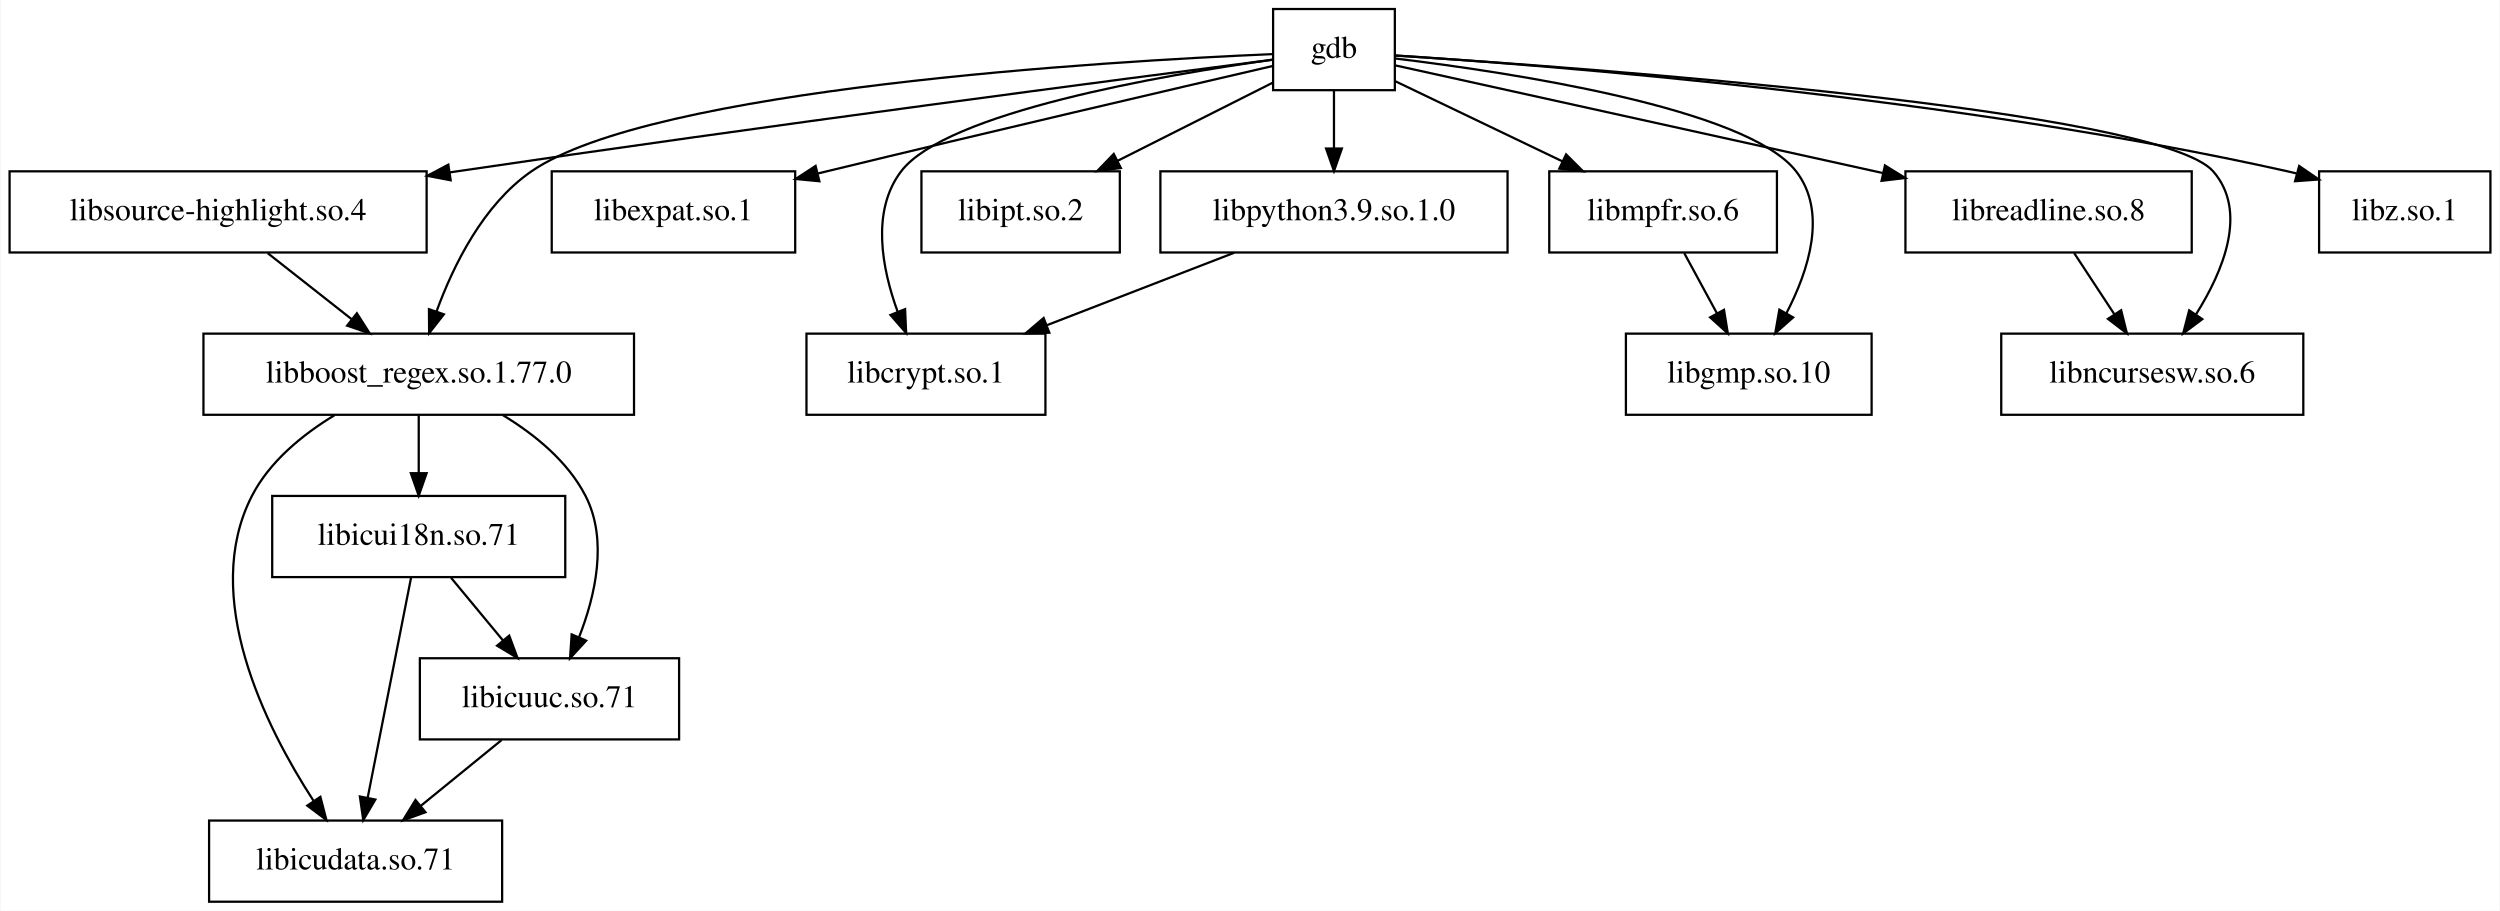
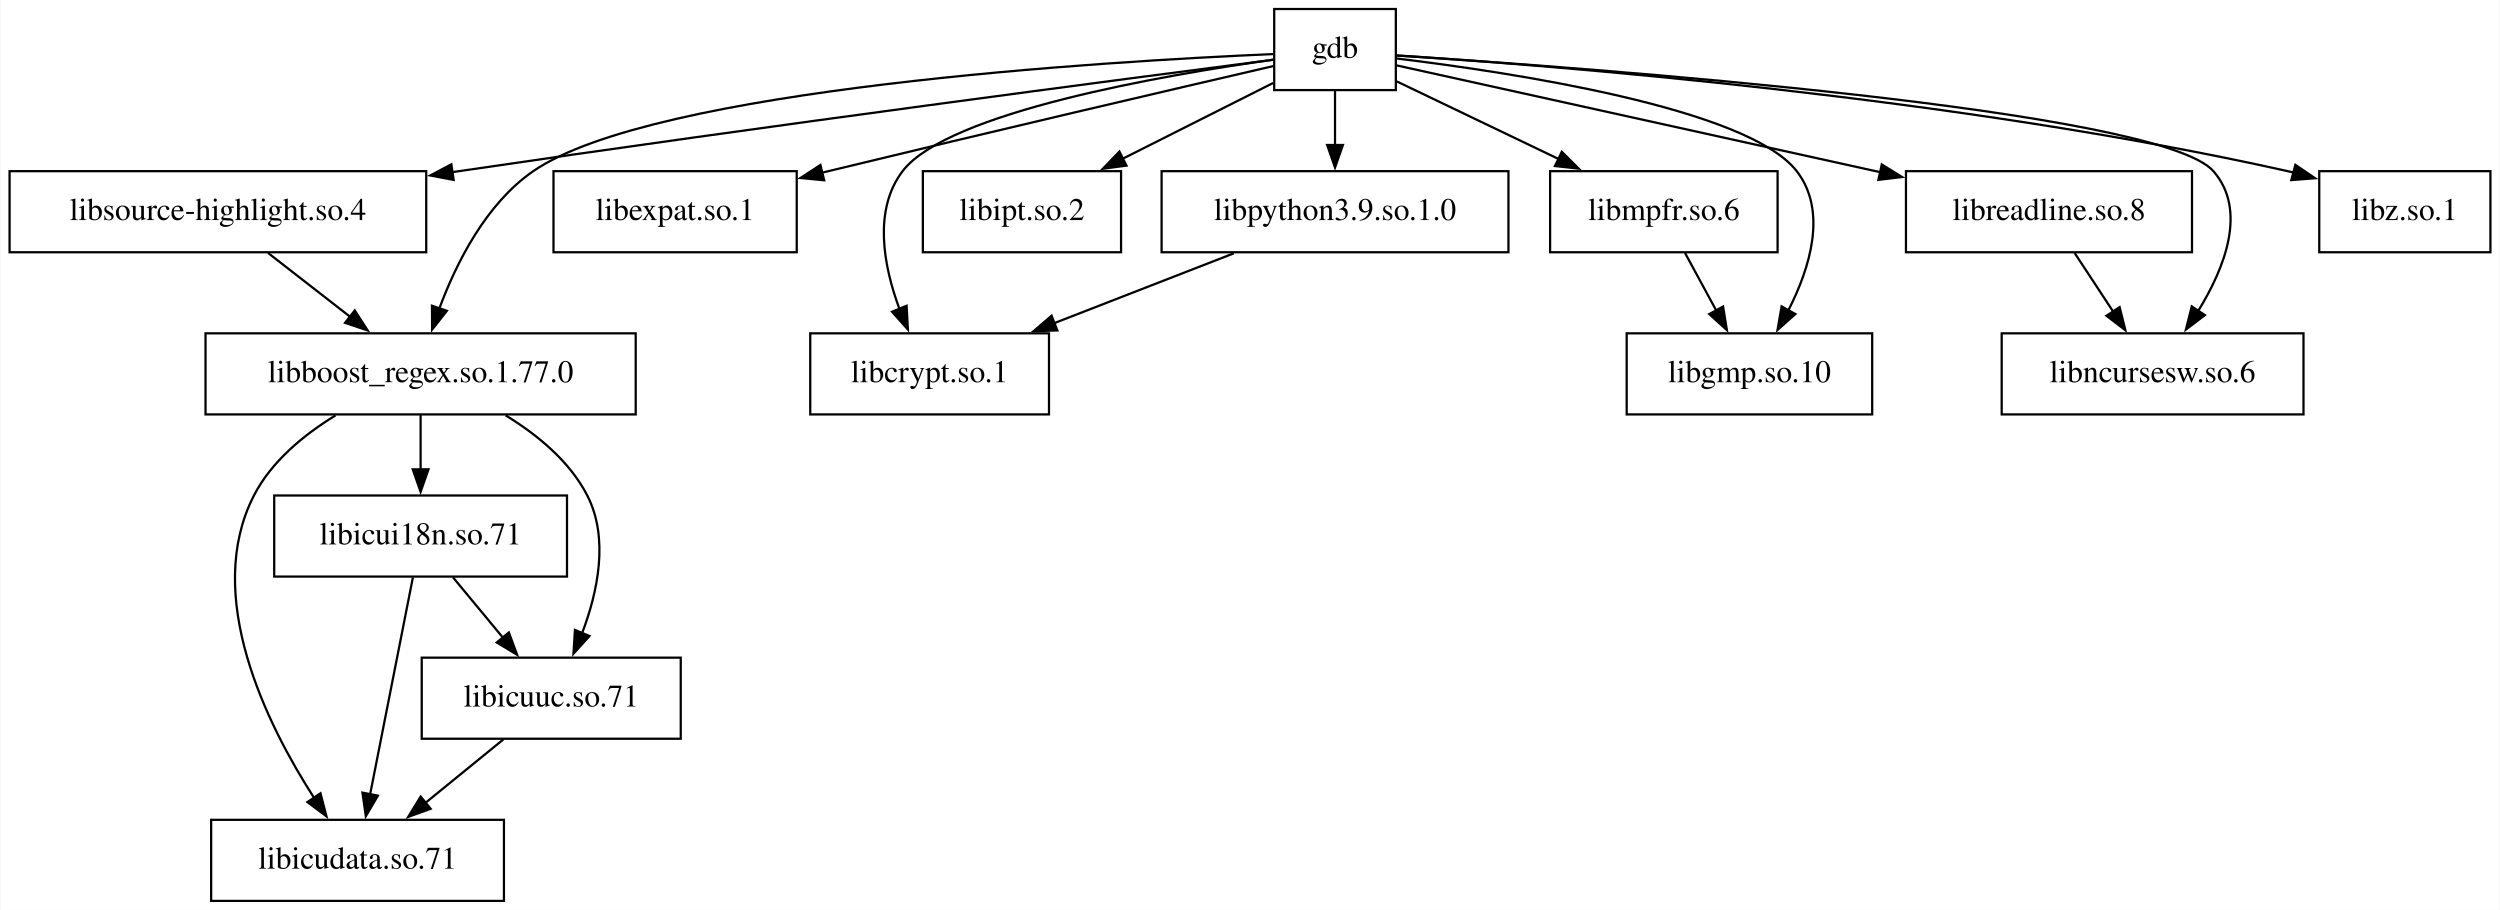
- <svg xmlns="http://www.w3.org/2000/svg" width="1109pt" height="404pt" viewBox="0.00 0.00 1108.50 404.00">
+ <svg xmlns="http://www.w3.org/2000/svg" width="1110pt" height="404pt" viewBox="0.00 0.00 1109.50 404.00">
  <g id="graph0" class="graph" transform="scale(1 1) rotate(0) translate(4 400)">
-     <polygon fill="white" stroke="none" points="-4,4 -4,-400 1104.5,-400 1104.5,4 -4,4" />
+     <polygon fill="white" stroke="none" points="-4,4 -4,-400 1105.5,-400 1105.5,4 -4,4" />
    <g id="node1" class="node">
-       <polygon fill="none" stroke="black" points="614.5,-396 560.5,-396 560.5,-360 614.5,-360 614.5,-396" />
-       <text text-anchor="middle" x="587.5" y="-374.3" font-family="Times,serif" font-size="14.00">gdb</text>
+       <polygon fill="none" stroke="black" points="615.5,-396 561.5,-396 561.5,-360 615.5,-360 615.5,-396" />
+       <text text-anchor="middle" x="588.5" y="-374.3" font-family="Times,serif" font-size="14.00">gdb</text>
    </g>
    <g id="node2" class="node">
-       <polygon fill="none" stroke="black" points="277,-252 86,-252 86,-216 277,-216 277,-252" />
-       <text text-anchor="middle" x="181.5" y="-230.3" font-family="Times,serif" font-size="14.00">libboost_regex.so.1.77.0</text>
+       <polygon fill="none" stroke="black" points="278,-252 87,-252 87,-216 278,-216 278,-252" />
+       <text text-anchor="middle" x="182.5" y="-230.3" font-family="Times,serif" font-size="14.00">libboost_regex.so.1.77.0</text>
    </g>
    <g id="edge1" class="edge">
-       <path fill="none" stroke="black" d="M560.29,-376C486.58,-372.82 285.01,-360.87 231.5,-324 210.15,-309.29 196.88,-282.33 189.42,-261.92" />
-       <polygon fill="black" stroke="black" points="192.65,-260.57 186.12,-252.23 186.03,-262.83 192.65,-260.57" />
+       <path fill="none" stroke="black" d="M561.02,-375.99C487.1,-372.79 285.95,-360.83 232.5,-324 211.54,-309.56 198.36,-283.31 190.83,-263.05" />
+       <polygon fill="black" stroke="black" points="194.17,-261.99 187.61,-253.66 187.55,-264.26 194.17,-261.99" />
    </g>
    <g id="node3" class="node">
-       <polygon fill="none" stroke="black" points="459.5,-252 353.5,-252 353.5,-216 459.5,-216 459.5,-252" />
-       <text text-anchor="middle" x="406.5" y="-230.3" font-family="Times,serif" font-size="14.00">libcrypt.so.1</text>
+       <polygon fill="none" stroke="black" points="461.5,-252 355.5,-252 355.5,-216 461.5,-216 461.5,-252" />
+       <text text-anchor="middle" x="408.5" y="-230.3" font-family="Times,serif" font-size="14.00">libcrypt.so.1</text>
    </g>
    <g id="edge2" class="edge">
-       <path fill="none" stroke="black" d="M560.14,-373.51C512.03,-366.76 415.45,-350.21 395.5,-324 382.09,-306.38 386.97,-280.87 393.96,-261.68" />
-       <polygon fill="black" stroke="black" points="397.25,-262.87 397.72,-252.29 390.76,-260.27 397.25,-262.87" />
+       <path fill="none" stroke="black" d="M561.14,-373.51C513.03,-366.76 416.45,-350.21 396.5,-324 383.32,-306.68 388.08,-281.79 395.14,-262.73" />
+       <polygon fill="black" stroke="black" points="398.29,-264.26 398.86,-253.68 391.82,-261.59 398.29,-264.26" />
    </g>
    <g id="node4" class="node">
-       <polygon fill="none" stroke="black" points="348.5,-324 240.5,-324 240.5,-288 348.5,-288 348.5,-324" />
-       <text text-anchor="middle" x="294.5" y="-302.3" font-family="Times,serif" font-size="14.00">libexpat.so.1</text>
+       <polygon fill="none" stroke="black" points="349.5,-324 241.5,-324 241.5,-288 349.5,-288 349.5,-324" />
+       <text text-anchor="middle" x="295.5" y="-302.3" font-family="Times,serif" font-size="14.00">libexpat.so.1</text>
    </g>
    <g id="edge3" class="edge">
-       <path fill="none" stroke="black" d="M560.46,-370.76C518.18,-360.96 433.87,-341.33 362.5,-324 361.24,-323.69 359.96,-323.38 358.67,-323.07" />
-       <polygon fill="black" stroke="black" points="359.22,-319.6 348.67,-320.61 357.55,-326.4 359.22,-319.6" />
+       <path fill="none" stroke="black" d="M561.11,-370.67C518.72,-360.86 434.67,-341.28 363.5,-324 362.52,-323.76 361.53,-323.52 360.53,-323.28" />
+       <polygon fill="black" stroke="black" points="361.69,-319.96 351.14,-320.97 360.02,-326.76 361.69,-319.96" />
    </g>
    <g id="node5" class="node">
-       <polygon fill="none" stroke="black" points="826,-252 717,-252 717,-216 826,-216 826,-252" />
-       <text text-anchor="middle" x="771.5" y="-230.3" font-family="Times,serif" font-size="14.00">libgmp.so.10</text>
+       <polygon fill="none" stroke="black" points="827,-252 718,-252 718,-216 827,-216 827,-252" />
+       <text text-anchor="middle" x="772.5" y="-230.3" font-family="Times,serif" font-size="14.00">libgmp.so.10</text>
    </g>
    <g id="edge4" class="edge">
-       <path fill="none" stroke="black" d="M614.69,-374.05C665.29,-367.93 770.78,-352.05 792.5,-324 806.45,-305.99 798.16,-280.2 788.18,-261.01" />
-       <polygon fill="black" stroke="black" points="791.18,-259.2 783.24,-252.19 785.07,-262.63 791.18,-259.2" />
+       <path fill="none" stroke="black" d="M615.69,-374.05C666.29,-367.93 771.78,-352.05 793.5,-324 807.2,-306.31 799.45,-281.13 789.72,-262.07" />
+       <polygon fill="black" stroke="black" points="792.89,-260.56 784.97,-253.51 786.77,-263.96 792.89,-260.56" />
    </g>
    <g id="node6" class="node">
-       <polygon fill="none" stroke="black" points="492.5,-324 404.5,-324 404.5,-288 492.5,-288 492.5,-324" />
-       <text text-anchor="middle" x="448.5" y="-302.3" font-family="Times,serif" font-size="14.00">libipt.so.2</text>
+       <polygon fill="none" stroke="black" points="493.5,-324 405.5,-324 405.5,-288 493.5,-288 493.5,-324" />
+       <text text-anchor="middle" x="449.5" y="-302.3" font-family="Times,serif" font-size="14.00">libipt.so.2</text>
    </g>
    <g id="edge5" class="edge">
-       <path fill="none" stroke="black" d="M560.37,-363.34C540.79,-353.48 513.95,-339.96 491.47,-328.64" />
-       <polygon fill="black" stroke="black" points="492.96,-325.47 482.45,-324.1 489.81,-331.72 492.96,-325.47" />
+       <path fill="none" stroke="black" d="M561.04,-363.17C541.98,-353.57 516.17,-340.58 494.18,-329.5" />
+       <polygon fill="black" stroke="black" points="495.92,-326.46 485.41,-325.08 492.77,-332.71 495.92,-326.46" />
    </g>
    <g id="node7" class="node">
-       <polygon fill="none" stroke="black" points="784,-324 683,-324 683,-288 784,-288 784,-324" />
-       <text text-anchor="middle" x="733.5" y="-302.3" font-family="Times,serif" font-size="14.00">libmpfr.so.6</text>
+       <polygon fill="none" stroke="black" points="785,-324 684,-324 684,-288 785,-288 785,-324" />
+       <text text-anchor="middle" x="734.5" y="-302.3" font-family="Times,serif" font-size="14.00">libmpfr.so.6</text>
    </g>
    <g id="edge6" class="edge">
-       <path fill="none" stroke="black" d="M614.62,-364C635.46,-354.01 664.69,-339.99 688.95,-328.36" />
-       <polygon fill="black" stroke="black" points="690.47,-331.51 697.98,-324.03 687.45,-325.2 690.47,-331.51" />
+       <path fill="none" stroke="black" d="M615.96,-363.83C636.18,-354.14 664.16,-340.72 687.86,-329.36" />
+       <polygon fill="black" stroke="black" points="689.19,-332.61 696.69,-325.13 686.16,-326.29 689.19,-332.61" />
    </g>
    <g id="node8" class="node">
-       <polygon fill="none" stroke="black" points="1017.5,-252 883.5,-252 883.5,-216 1017.5,-216 1017.5,-252" />
-       <text text-anchor="middle" x="950.5" y="-230.3" font-family="Times,serif" font-size="14.00">libncursesw.so.6</text>
+       <polygon fill="none" stroke="black" points="1018.5,-252 884.5,-252 884.5,-216 1018.5,-216 1018.5,-252" />
+       <text text-anchor="middle" x="951.5" y="-230.3" font-family="Times,serif" font-size="14.00">libncursesw.so.6</text>
    </g>
    <g id="edge7" class="edge">
-       <path fill="none" stroke="black" d="M614.79,-375.34C699.47,-369.9 953.57,-351.41 977.5,-324 992.97,-306.28 982.09,-279.91 969.84,-260.46" />
-       <polygon fill="black" stroke="black" points="972.69,-258.43 964.2,-252.08 966.87,-262.33 972.69,-258.43" />
+       <path fill="none" stroke="black" d="M615.79,-375.34C700.47,-369.9 954.57,-351.41 978.5,-324 993.6,-306.7 983.6,-281.16 971.71,-261.87" />
+       <polygon fill="black" stroke="black" points="974.73,-260.09 966.29,-253.69 968.9,-263.96 974.73,-260.09" />
    </g>
    <g id="node9" class="node">
-       <polygon fill="none" stroke="black" points="664.5,-324 510.5,-324 510.5,-288 664.5,-288 664.5,-324" />
-       <text text-anchor="middle" x="587.5" y="-302.3" font-family="Times,serif" font-size="14.00">libpython3.9.so.1.0</text>
+       <polygon fill="none" stroke="black" points="665.5,-324 511.5,-324 511.5,-288 665.5,-288 665.5,-324" />
+       <text text-anchor="middle" x="588.5" y="-302.3" font-family="Times,serif" font-size="14.00">libpython3.9.so.1.0</text>
    </g>
    <g id="edge8" class="edge">
-       <path fill="none" stroke="black" d="M587.5,-359.7C587.5,-351.98 587.5,-342.71 587.5,-334.11" />
-       <polygon fill="black" stroke="black" points="591,-334.1 587.5,-324.1 584,-334.1 591,-334.1" />
+       <path fill="none" stroke="black" d="M588.5,-359.7C588.5,-352.41 588.5,-343.73 588.5,-335.54" />
+       <polygon fill="black" stroke="black" points="592,-335.62 588.5,-325.62 585,-335.62 592,-335.62" />
    </g>
    <g id="node10" class="node">
-       <polygon fill="none" stroke="black" points="968,-324 841,-324 841,-288 968,-288 968,-324" />
-       <text text-anchor="middle" x="904.5" y="-302.3" font-family="Times,serif" font-size="14.00">libreadline.so.8</text>
+       <polygon fill="none" stroke="black" points="969,-324 842,-324 842,-288 969,-288 969,-324" />
+       <text text-anchor="middle" x="905.5" y="-302.3" font-family="Times,serif" font-size="14.00">libreadline.so.8</text>
    </g>
    <g id="edge9" class="edge">
-       <path fill="none" stroke="black" d="M614.53,-371.03C661.98,-360.55 761.78,-338.51 830.95,-323.24" />
-       <polygon fill="black" stroke="black" points="831.91,-326.61 840.92,-321.04 830.41,-319.78 831.91,-326.61" />
+       <path fill="none" stroke="black" d="M615.8,-370.97C663.03,-360.54 761.54,-338.79 830.52,-323.56" />
+       <polygon fill="black" stroke="black" points="831.26,-326.98 840.27,-321.4 829.75,-320.14 831.26,-326.98" />
    </g>
    <g id="node11" class="node">
      <polygon fill="none" stroke="black" points="185,-324 0,-324 0,-288 185,-288 185,-324" />
      <text text-anchor="middle" x="92.5" y="-302.3" font-family="Times,serif" font-size="14.00">libsource-highlight.so.4</text>
    </g>
    <g id="edge10" class="edge">
-       <path fill="none" stroke="black" d="M560.11,-373.49C496.54,-365.31 334.02,-344.1 198.5,-324 197.42,-323.84 196.33,-323.68 195.23,-323.51" />
-       <polygon fill="black" stroke="black" points="195.67,-320.04 185.26,-322.01 194.63,-326.96 195.67,-320.04" />
+       <path fill="none" stroke="black" d="M561.12,-373.48C497.54,-365.27 335.03,-344 199.5,-324 198.48,-323.85 197.46,-323.7 196.43,-323.55" />
+       <polygon fill="black" stroke="black" points="197.18,-320.12 186.77,-322.09 196.14,-327.04 197.18,-320.12" />
    </g>
    <g id="node12" class="node">
-       <polygon fill="none" stroke="black" points="1100.5,-324 1024.5,-324 1024.5,-288 1100.5,-288 1100.5,-324" />
-       <text text-anchor="middle" x="1062.5" y="-302.3" font-family="Times,serif" font-size="14.00">libz.so.1</text>
+       <polygon fill="none" stroke="black" points="1101.5,-324 1025.5,-324 1025.5,-288 1101.5,-288 1101.5,-324" />
+       <text text-anchor="middle" x="1063.5" y="-302.3" font-family="Times,serif" font-size="14.00">libz.so.1</text>
    </g>
    <g id="edge11" class="edge">
-       <path fill="none" stroke="black" d="M614.53,-375.41C682.04,-371.06 863.17,-356.99 1010.5,-324 1011.78,-323.71 1013.07,-323.41 1014.37,-323.09" />
-       <polygon fill="black" stroke="black" points="1015.66,-326.37 1024.39,-320.38 1013.83,-319.61 1015.66,-326.37" />
+       <path fill="none" stroke="black" d="M615.78,-375.4C683.48,-371.03 864.35,-356.95 1011.5,-324 1012.33,-323.81 1013.17,-323.62 1014.02,-323.42" />
+       <polygon fill="black" stroke="black" points="1014.89,-326.81 1023.65,-320.85 1013.08,-320.04 1014.89,-326.81" />
    </g>
    <g id="node13" class="node">
-       <polygon fill="none" stroke="black" points="218.5,-36 88.5,-36 88.5,0 218.5,0 218.5,-36" />
-       <text text-anchor="middle" x="153.5" y="-14.3" font-family="Times,serif" font-size="14.00">libicudata.so.71</text>
+       <polygon fill="none" stroke="black" points="219.5,-36 89.5,-36 89.5,0 219.5,0 219.5,-36" />
+       <text text-anchor="middle" x="154.5" y="-14.3" font-family="Times,serif" font-size="14.00">libicudata.so.71</text>
    </g>
    <g id="edge12" class="edge">
-       <path fill="none" stroke="black" d="M144.11,-215.8C129.96,-207.2 115.37,-195.32 107.5,-180 84.55,-135.33 113.52,-77.63 134.79,-44.83" />
-       <polygon fill="black" stroke="black" points="137.87,-46.52 140.54,-36.27 132.06,-42.62 137.87,-46.52" />
+       <path fill="none" stroke="black" d="M144.72,-215.56C130.69,-206.98 116.3,-195.18 108.5,-180 85.74,-135.71 114.03,-78.62 135.24,-45.68" />
+       <polygon fill="black" stroke="black" points="138.04,-47.79 140.7,-37.53 132.23,-43.89 138.04,-47.79" />
    </g>
    <g id="node14" class="node">
-       <polygon fill="none" stroke="black" points="246.5,-180 116.5,-180 116.5,-144 246.5,-144 246.5,-180" />
-       <text text-anchor="middle" x="181.5" y="-158.3" font-family="Times,serif" font-size="14.00">libicui18n.so.71</text>
+       <polygon fill="none" stroke="black" points="247.5,-180 117.5,-180 117.5,-144 247.5,-144 247.5,-180" />
+       <text text-anchor="middle" x="182.5" y="-158.3" font-family="Times,serif" font-size="14.00">libicui18n.so.71</text>
    </g>
    <g id="edge13" class="edge">
-       <path fill="none" stroke="black" d="M181.5,-215.7C181.5,-207.98 181.5,-198.71 181.5,-190.11" />
-       <polygon fill="black" stroke="black" points="185,-190.1 181.5,-180.1 178,-190.1 185,-190.1" />
+       <path fill="none" stroke="black" d="M182.5,-215.7C182.5,-208.41 182.5,-199.73 182.5,-191.54" />
+       <polygon fill="black" stroke="black" points="186,-191.62 182.5,-181.62 179,-191.62 186,-191.62" />
    </g>
    <g id="node15" class="node">
-       <polygon fill="none" stroke="black" points="297,-108 182,-108 182,-72 297,-72 297,-108" />
-       <text text-anchor="middle" x="239.5" y="-86.3" font-family="Times,serif" font-size="14.00">libicuuc.so.71</text>
+       <polygon fill="none" stroke="black" points="298,-108 183,-108 183,-72 298,-72 298,-108" />
+       <text text-anchor="middle" x="240.5" y="-86.3" font-family="Times,serif" font-size="14.00">libicuuc.so.71</text>
    </g>
    <g id="edge14" class="edge">
-       <path fill="none" stroke="black" d="M218.89,-215.8C233.04,-207.2 247.63,-195.32 255.5,-180 265.53,-160.47 259.83,-135.71 252.59,-117.27" />
-       <polygon fill="black" stroke="black" points="255.77,-115.82 248.62,-108.01 249.34,-118.58 255.77,-115.82" />
+       <path fill="none" stroke="black" d="M220.28,-215.56C234.31,-206.98 248.7,-195.18 256.5,-180 266.24,-161.04 261.15,-137.14 254.21,-118.89" />
+       <polygon fill="black" stroke="black" points="257.47,-117.6 250.36,-109.74 251.02,-120.32 257.47,-117.6" />
    </g>
    <g id="edge18" class="edge">
-       <path fill="none" stroke="black" d="M742.89,-287.7C747.26,-279.64 752.56,-269.89 757.4,-260.98" />
-       <polygon fill="black" stroke="black" points="760.52,-262.56 762.21,-252.1 754.37,-259.22 760.52,-262.56" />
+       <path fill="none" stroke="black" d="M743.89,-287.7C748.08,-279.98 753.11,-270.71 757.78,-262.11" />
+       <polygon fill="black" stroke="black" points="760.8,-263.89 762.49,-253.43 754.65,-260.55 760.8,-263.89" />
    </g>
    <g id="edge19" class="edge">
-       <path fill="none" stroke="black" d="M543.22,-287.88C518.15,-278.18 486.6,-265.98 460.13,-255.74" />
-       <polygon fill="black" stroke="black" points="461.22,-252.41 450.63,-252.07 458.7,-258.94 461.22,-252.41" />
+       <path fill="none" stroke="black" d="M543.54,-287.52C519.4,-278.13 489.42,-266.47 463.85,-256.53" />
+       <polygon fill="black" stroke="black" points="465.2,-253.29 454.61,-252.93 462.66,-259.82 465.2,-253.29" />
    </g>
    <g id="edge20" class="edge">
-       <path fill="none" stroke="black" d="M915.87,-287.7C921.22,-279.56 927.7,-269.69 933.61,-260.7" />
-       <polygon fill="black" stroke="black" points="936.69,-262.38 939.26,-252.1 930.84,-258.54 936.69,-262.38" />
+       <path fill="none" stroke="black" d="M916.87,-287.7C922.05,-279.81 928.3,-270.3 934.06,-261.55" />
+       <polygon fill="black" stroke="black" points="936.86,-263.65 939.43,-253.37 931.01,-259.8 936.86,-263.65" />
    </g>
    <g id="edge21" class="edge">
-       <path fill="none" stroke="black" d="M114.5,-287.7C125.71,-278.88 139.5,-268.03 151.65,-258.47" />
-       <polygon fill="black" stroke="black" points="154.06,-261.04 159.75,-252.1 149.73,-255.54 154.06,-261.04" />
+       <path fill="none" stroke="black" d="M114.75,-287.7C125.78,-279.11 139.29,-268.61 151.34,-259.24" />
+       <polygon fill="black" stroke="black" points="153.26,-262.18 159,-253.28 148.96,-256.65 153.26,-262.18" />
    </g>
    <g id="edge15" class="edge">
-       <path fill="none" stroke="black" d="M178.12,-143.87C173.33,-119.56 164.51,-74.82 158.83,-46.01" />
-       <polygon fill="black" stroke="black" points="162.26,-45.32 156.89,-36.19 155.39,-46.68 162.26,-45.32" />
+       <path fill="none" stroke="black" d="M179.07,-143.59C174.32,-119.5 165.69,-75.75 160.03,-47.03" />
+       <polygon fill="black" stroke="black" points="163.54,-46.73 158.17,-37.6 156.67,-48.08 163.54,-46.73" />
    </g>
    <g id="edge16" class="edge">
-       <path fill="none" stroke="black" d="M195.84,-143.7C202.79,-135.3 211.27,-125.07 218.9,-115.86" />
-       <polygon fill="black" stroke="black" points="221.64,-118.04 225.33,-108.1 216.25,-113.57 221.64,-118.04" />
+       <path fill="none" stroke="black" d="M196.84,-143.7C203.58,-135.56 211.76,-125.69 219.2,-116.7" />
+       <polygon fill="black" stroke="black" points="221.68,-119.2 225.36,-109.27 216.29,-114.74 221.68,-119.2" />
    </g>
    <g id="edge17" class="edge">
-       <path fill="none" stroke="black" d="M218.24,-71.7C207.41,-62.88 194.08,-52.03 182.34,-42.47" />
-       <polygon fill="black" stroke="black" points="184.48,-39.7 174.51,-36.1 180.06,-45.13 184.48,-39.7" />
+       <path fill="none" stroke="black" d="M219.24,-71.7C208.8,-63.2 196.04,-52.81 184.62,-43.51" />
+       <polygon fill="black" stroke="black" points="186.95,-40.9 176.99,-37.3 182.53,-46.33 186.95,-40.9" />
    </g>
  </g>
</svg>
